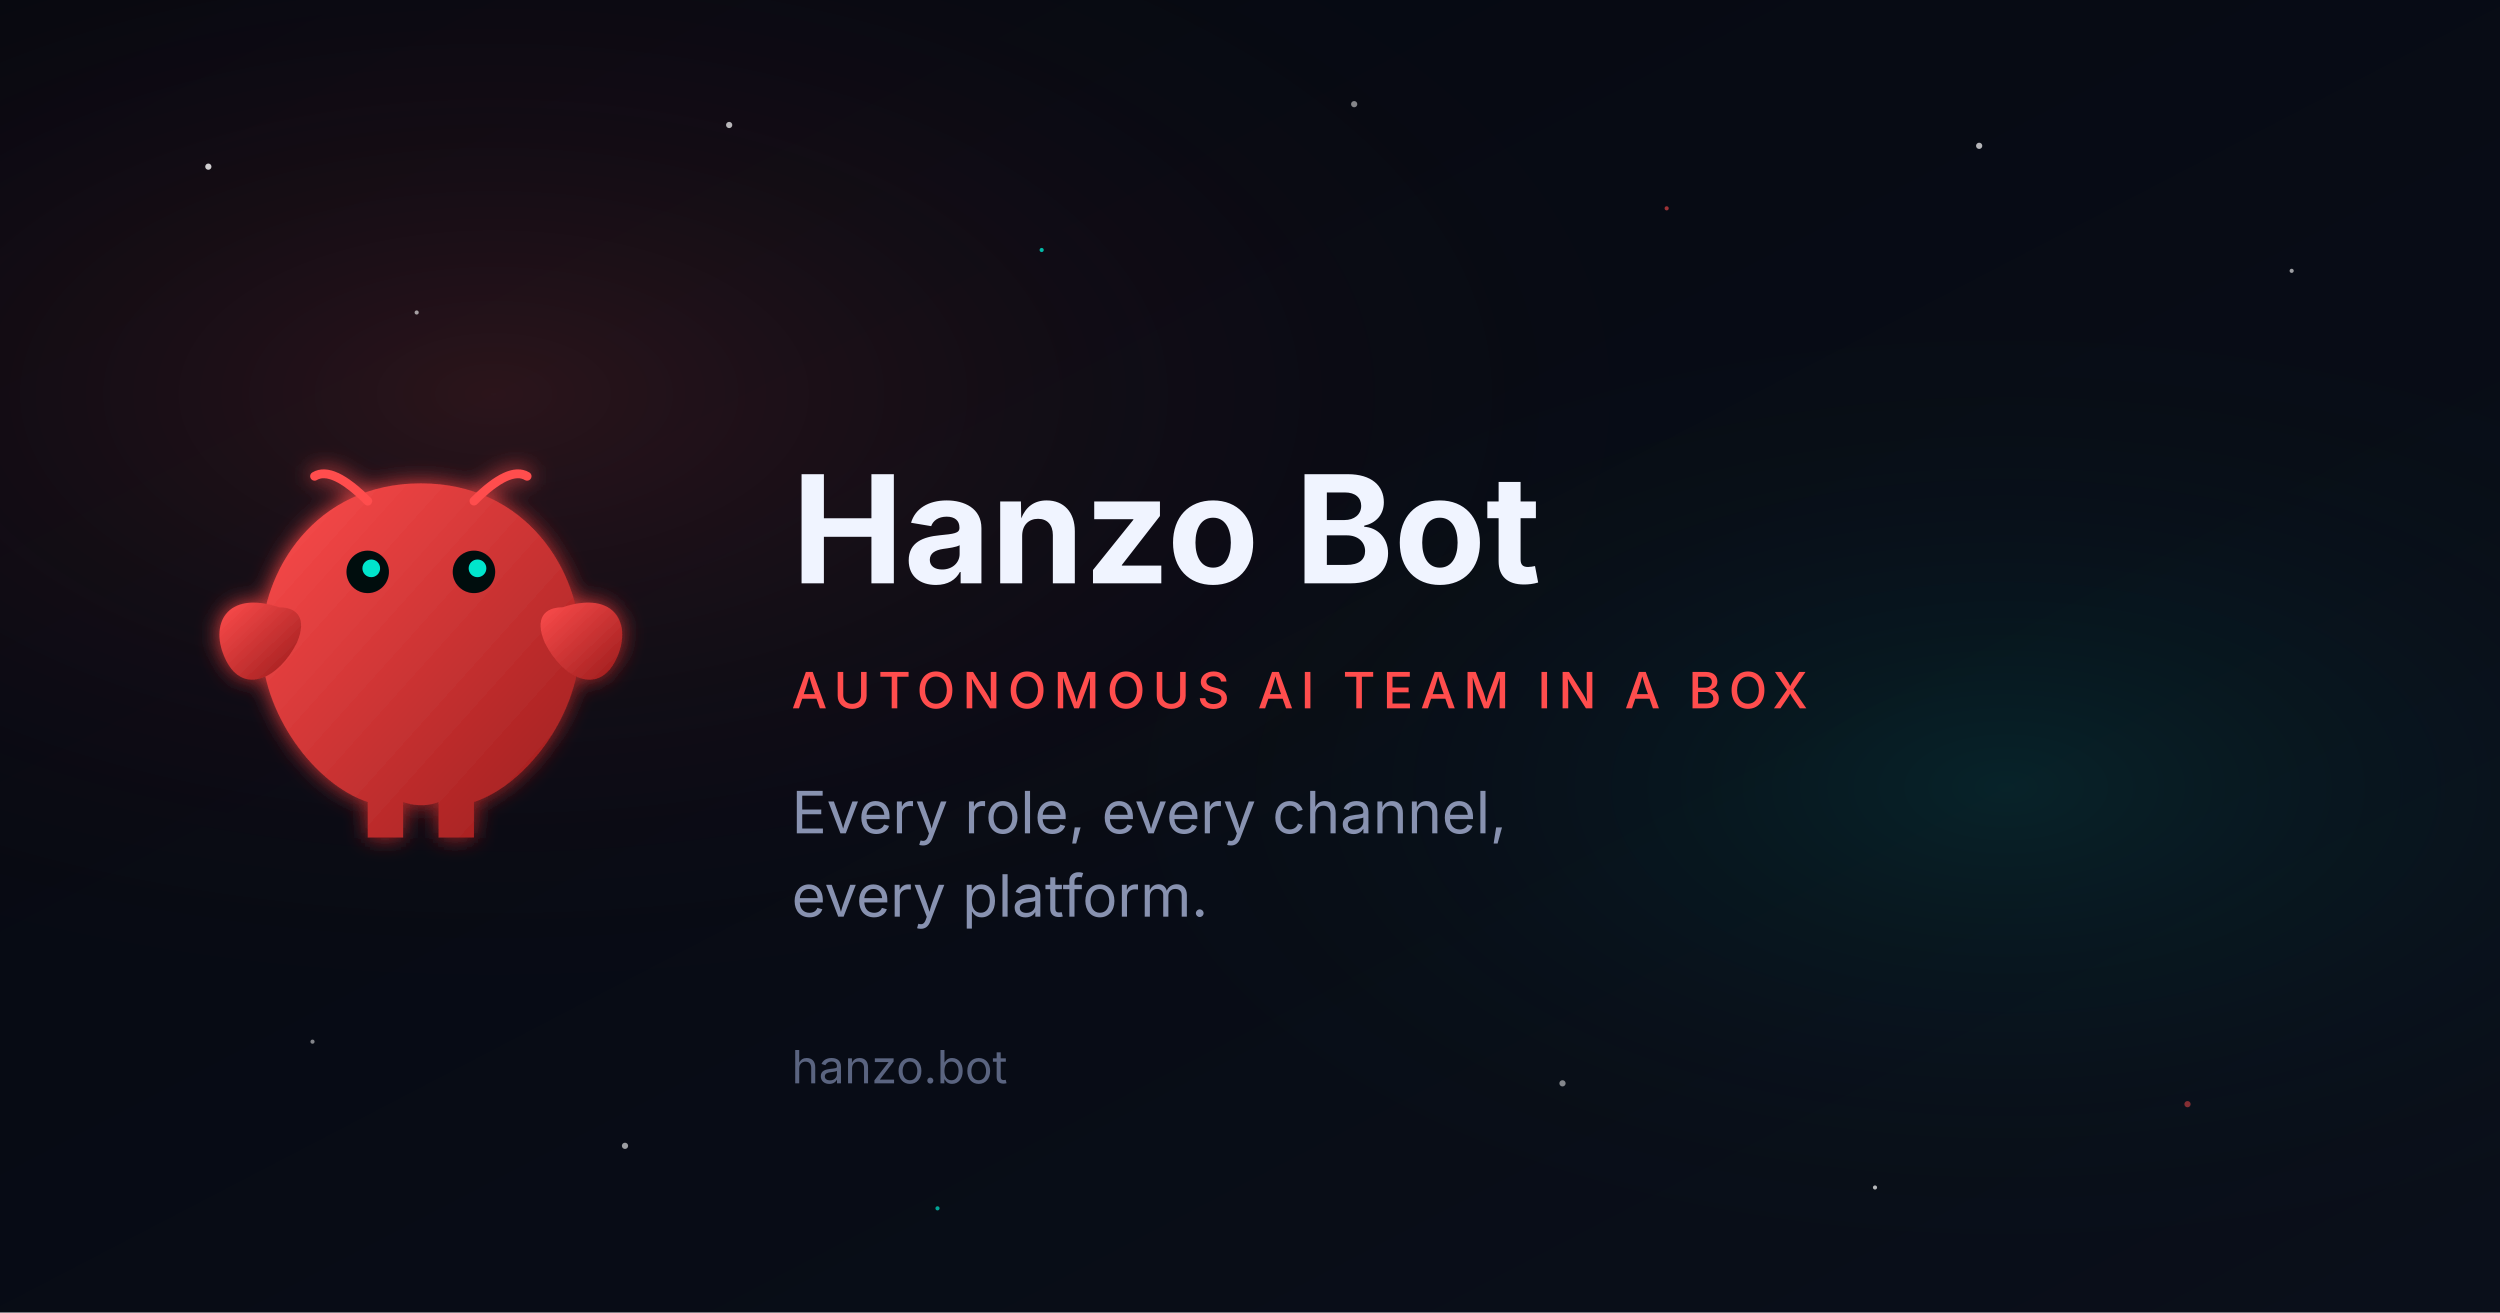
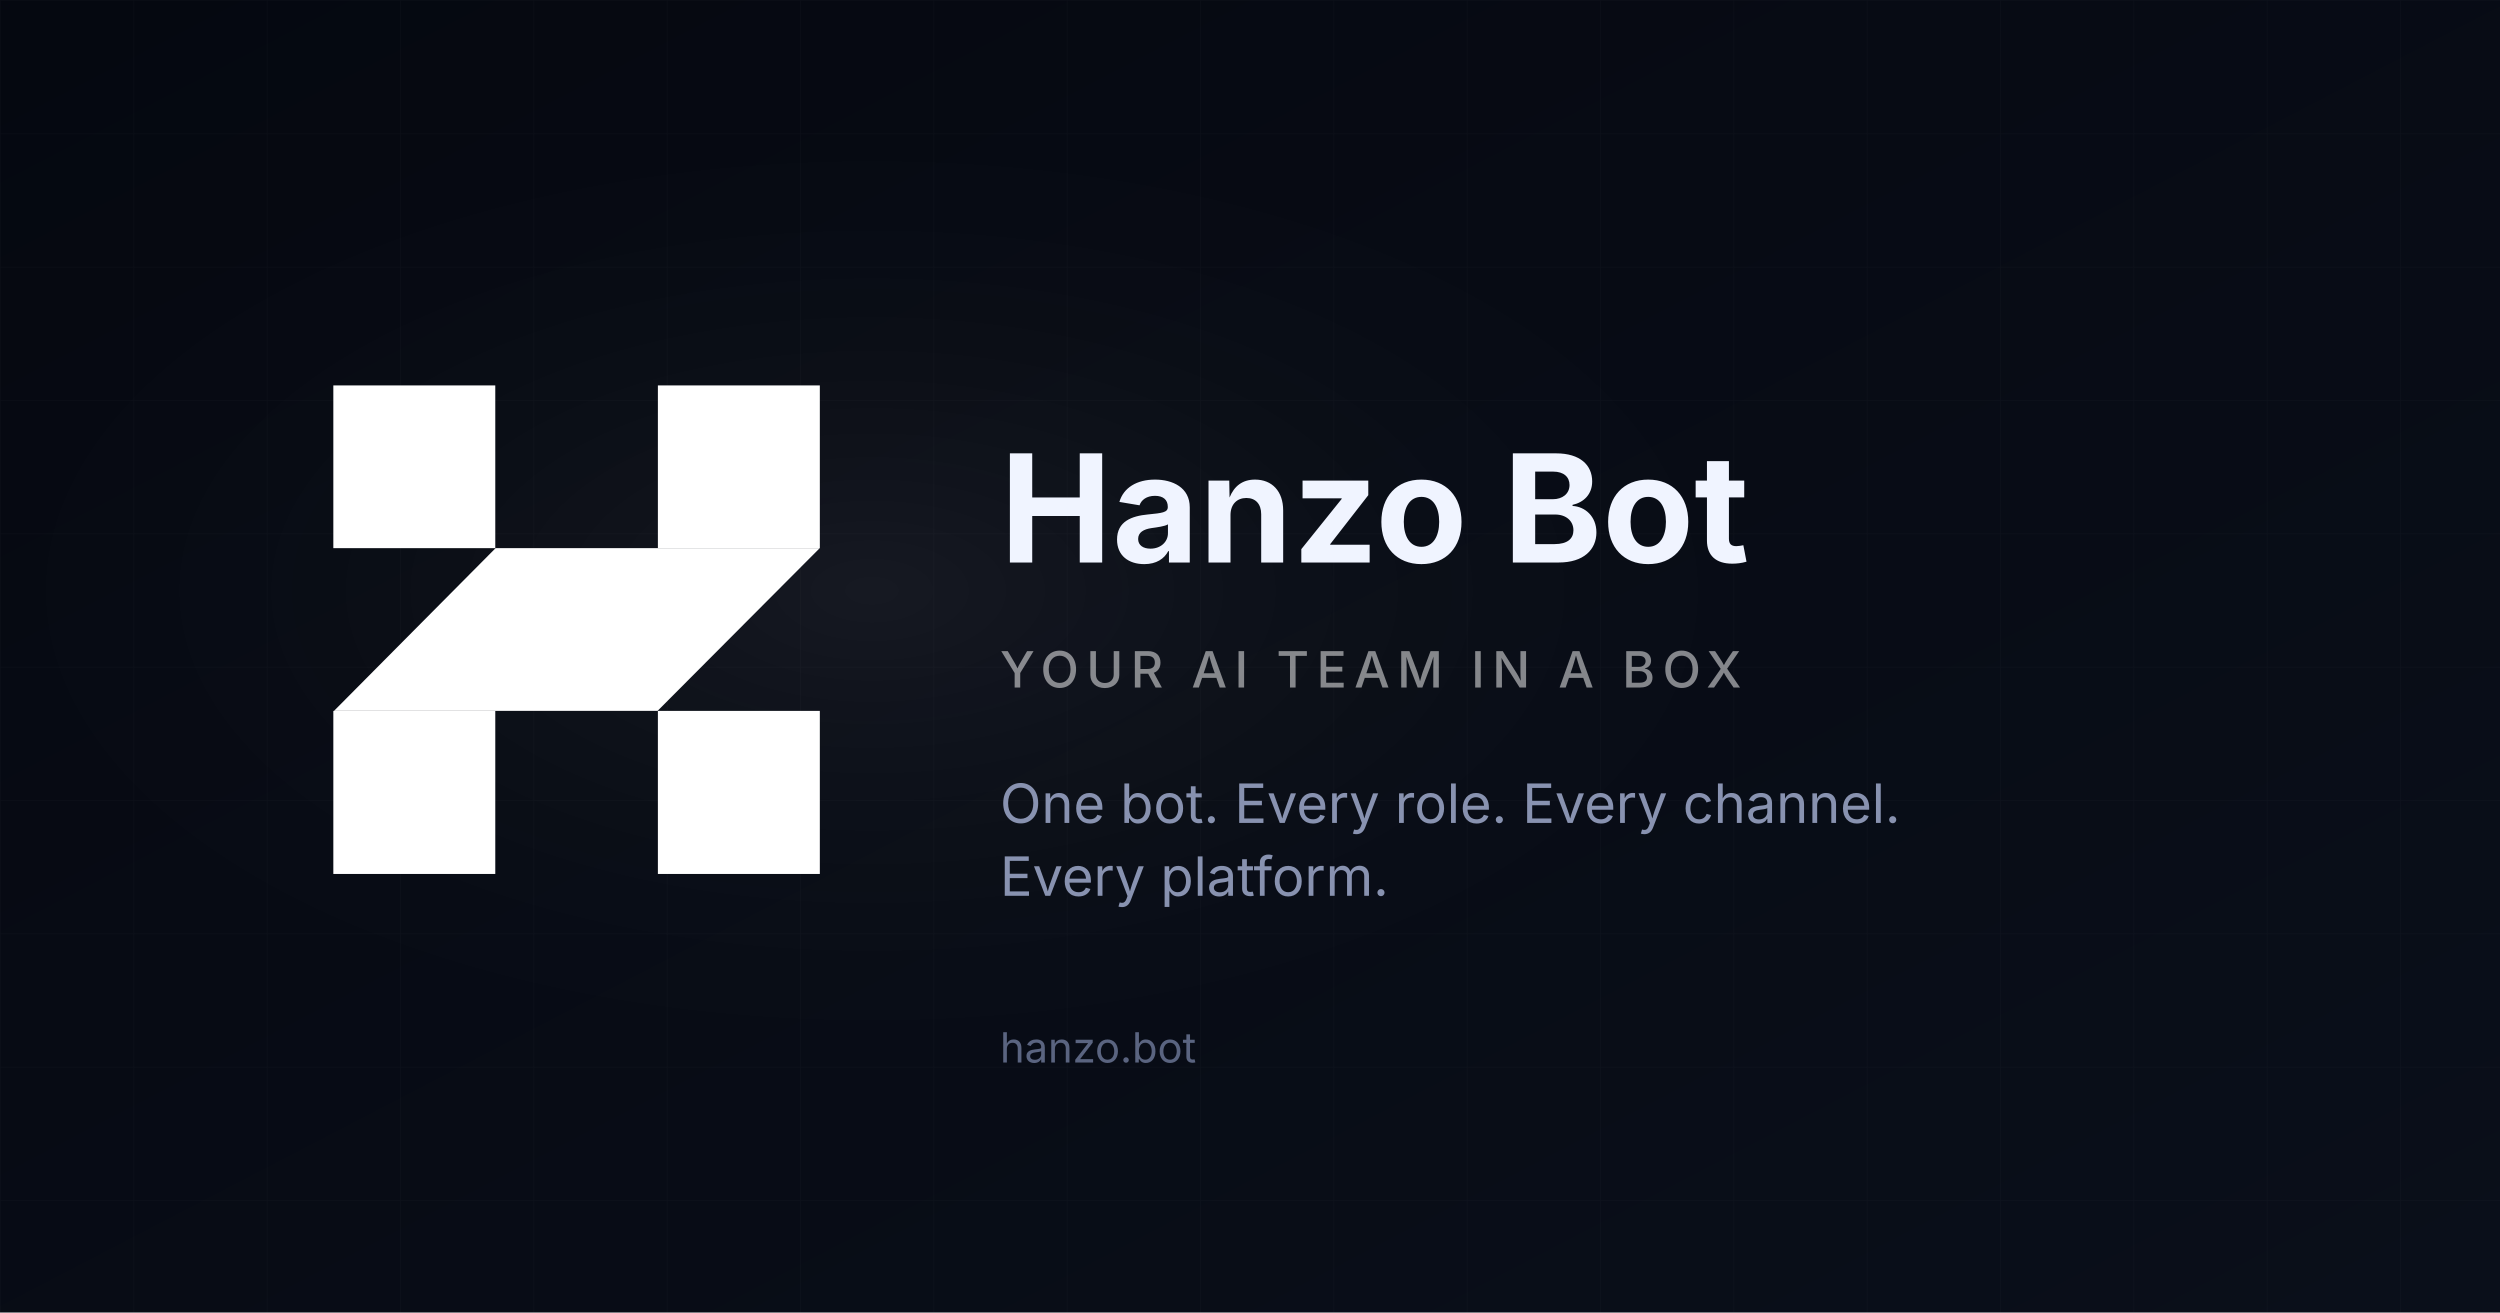
<svg xmlns="http://www.w3.org/2000/svg" width="1200" height="630" viewBox="0 0 1200 630" fill="none">
  <defs>
    <linearGradient id="bg-gradient" x1="0%" y1="0%" x2="100%" y2="100%">
      <stop offset="0%" stop-color="#050810" />
      <stop offset="100%" stop-color="#0a0f1a" />
    </linearGradient>
-     <linearGradient id="lobster-grad" x1="0%" y1="0%" x2="100%" y2="100%">
-       <stop offset="0%" stop-color="#ff4d4d" />
-       <stop offset="100%" stop-color="#991b1b" />
-     </linearGradient>
-     <radialGradient id="nebula1" cx="20%" cy="30%" r="50%">
-       <stop offset="0%" stop-color="rgba(255, 77, 77, 0.15)" />
+     <radialGradient id="glow1" cx="35%" cy="45%" r="40%">
+       <stop offset="0%" stop-color="rgba(255, 255, 255, 0.06)" />
      <stop offset="100%" stop-color="transparent" />
    </radialGradient>
-     <radialGradient id="nebula2" cx="80%" cy="60%" r="40%">
-       <stop offset="0%" stop-color="rgba(0, 229, 204, 0.1)" />
-       <stop offset="100%" stop-color="transparent" />
-     </radialGradient>
-     <filter id="glow" x="-50%" y="-50%" width="200%" height="200%">
-       <feGaussianBlur stdDeviation="3" result="coloredBlur" />
-       <feMerge>
-         <feMergeNode in="coloredBlur" />
-         <feMergeNode in="SourceGraphic" />
-       </feMerge>
-     </filter>
  </defs>
  <rect width="1200" height="630" fill="url(#bg-gradient)" />
-   <rect width="1200" height="630" fill="url(#nebula1)" />
-   <rect width="1200" height="630" fill="url(#nebula2)" />
-   <circle cx="100" cy="80" r="1.5" fill="rgba(255,255,255,0.8)" />
-   <circle cx="200" cy="150" r="1" fill="rgba(255,255,255,0.6)" />
-   <circle cx="350" cy="60" r="1.5" fill="rgba(255,255,255,0.7)" />
-   <circle cx="500" cy="120" r="1" fill="rgba(0,229,204,0.8)" />
-   <circle cx="650" cy="50" r="1.5" fill="rgba(255,255,255,0.5)" />
-   <circle cx="800" cy="100" r="1" fill="rgba(255,77,77,0.6)" />
-   <circle cx="950" cy="70" r="1.5" fill="rgba(255,255,255,0.7)" />
-   <circle cx="1100" cy="130" r="1" fill="rgba(255,255,255,0.6)" />
-   <circle cx="150" cy="500" r="1" fill="rgba(255,255,255,0.5)" />
-   <circle cx="300" cy="550" r="1.5" fill="rgba(255,255,255,0.6)" />
-   <circle cx="450" cy="580" r="1" fill="rgba(0,229,204,0.7)" />
-   <circle cx="750" cy="520" r="1.5" fill="rgba(255,255,255,0.5)" />
-   <circle cx="900" cy="570" r="1" fill="rgba(255,255,255,0.7)" />
-   <circle cx="1050" cy="530" r="1.5" fill="rgba(255,77,77,0.5)" />
-   <g transform="translate(100, 215) scale(1.7)" filter="url(#glow)">
-     <path d="M60 10 C30 10 15 35 15 55 C15 75 30 95 45 100 L45 110 L55 110 L55 100 C55 100 60 102 65 100 L65 110 L75 110 L75 100 C90 95 105 75 105 55 C105 35 90 10 60 10Z" fill="url(#lobster-grad)" />
-     <path d="M20 45 C5 40 0 50 5 60 C10 70 20 65 25 55 C28 48 25 45 20 45Z" fill="url(#lobster-grad)" />
-     <path d="M100 45 C115 40 120 50 115 60 C110 70 100 65 95 55 C92 48 95 45 100 45Z" fill="url(#lobster-grad)" />
-     <path d="M45 15 Q35 5 30 8" stroke="#ff4d4d" stroke-width="2.5" stroke-linecap="round" />
-     <path d="M75 15 Q85 5 90 8" stroke="#ff4d4d" stroke-width="2.5" stroke-linecap="round" />
-     <circle cx="45" cy="35" r="6" fill="#050810" />
-     <circle cx="75" cy="35" r="6" fill="#050810" />
-     <circle cx="46" cy="34" r="2.5" fill="#00e5cc" />
-     <circle cx="76" cy="34" r="2.5" fill="#00e5cc" />
+   <rect width="1200" height="630" fill="url(#glow1)" />
+   <pattern id="grid" width="64" height="64" patternUnits="userSpaceOnUse">
+     <path d="M64 0H0V64" fill="none" stroke="rgba(255,255,255,0.03)" stroke-width="0.5" />
+   </pattern>
+   <rect width="1200" height="630" fill="url(#grid)" />
+   <g transform="translate(160, 185) scale(3.5)">
+     <path d="M22.21 67V44.637H0V67H22.21Z" fill="#ffffff" />
+     <path d="M66.704 22.318H22.253L0.088 44.637H44.463L66.704 22.318Z" fill="#ffffff" />
+     <path d="M22.21 0H0V22.318H22.21V0Z" fill="#ffffff" />
+     <path d="M66.72 0H44.51V22.318H66.72V0Z" fill="#ffffff" />
+     <path d="M66.72 67V44.637H44.51V67H66.72Z" fill="#ffffff" />
  </g>
-   <text x="380" y="280" font-family="system-ui, -apple-system, sans-serif" font-size="72" font-weight="700" fill="#f0f4ff">Hanzo Bot</text>
-   <text x="380" y="340" font-family="system-ui, -apple-system, sans-serif" font-size="24" font-weight="500" fill="#ff4d4d" letter-spacing="0.15em">AUTONOMOUS AI TEAM IN A BOX</text>
-   <text x="380" y="400" font-family="system-ui, -apple-system, sans-serif" font-size="28" fill="#8892b0">Every role, every channel,</text>
-   <text x="380" y="440" font-family="system-ui, -apple-system, sans-serif" font-size="28" fill="#8892b0">every platform.</text>
-   <text x="380" y="520" font-family="system-ui, -apple-system, sans-serif" font-size="22" fill="#5a6480">hanzo.bot</text>
+   <text x="480" y="270" font-family="Geist, system-ui, -apple-system, sans-serif" font-size="72" font-weight="700" fill="#f0f4ff">Hanzo Bot</text>
+   <text x="480" y="330" font-family="Geist, system-ui, -apple-system, sans-serif" font-size="24" font-weight="500" fill="rgba(255,255,255,0.5)" letter-spacing="0.15em">YOUR AI TEAM IN A BOX</text>
+   <text x="480" y="395" font-family="Geist, system-ui, -apple-system, sans-serif" font-size="26" fill="#8892b0">One bot. Every role. Every channel.</text>
+   <text x="480" y="430" font-family="Geist, system-ui, -apple-system, sans-serif" font-size="26" fill="#8892b0">Every platform.</text>
+   <text x="480" y="510" font-family="Geist, system-ui, -apple-system, sans-serif" font-size="20" fill="#5a6480">hanzo.bot</text>
</svg>
